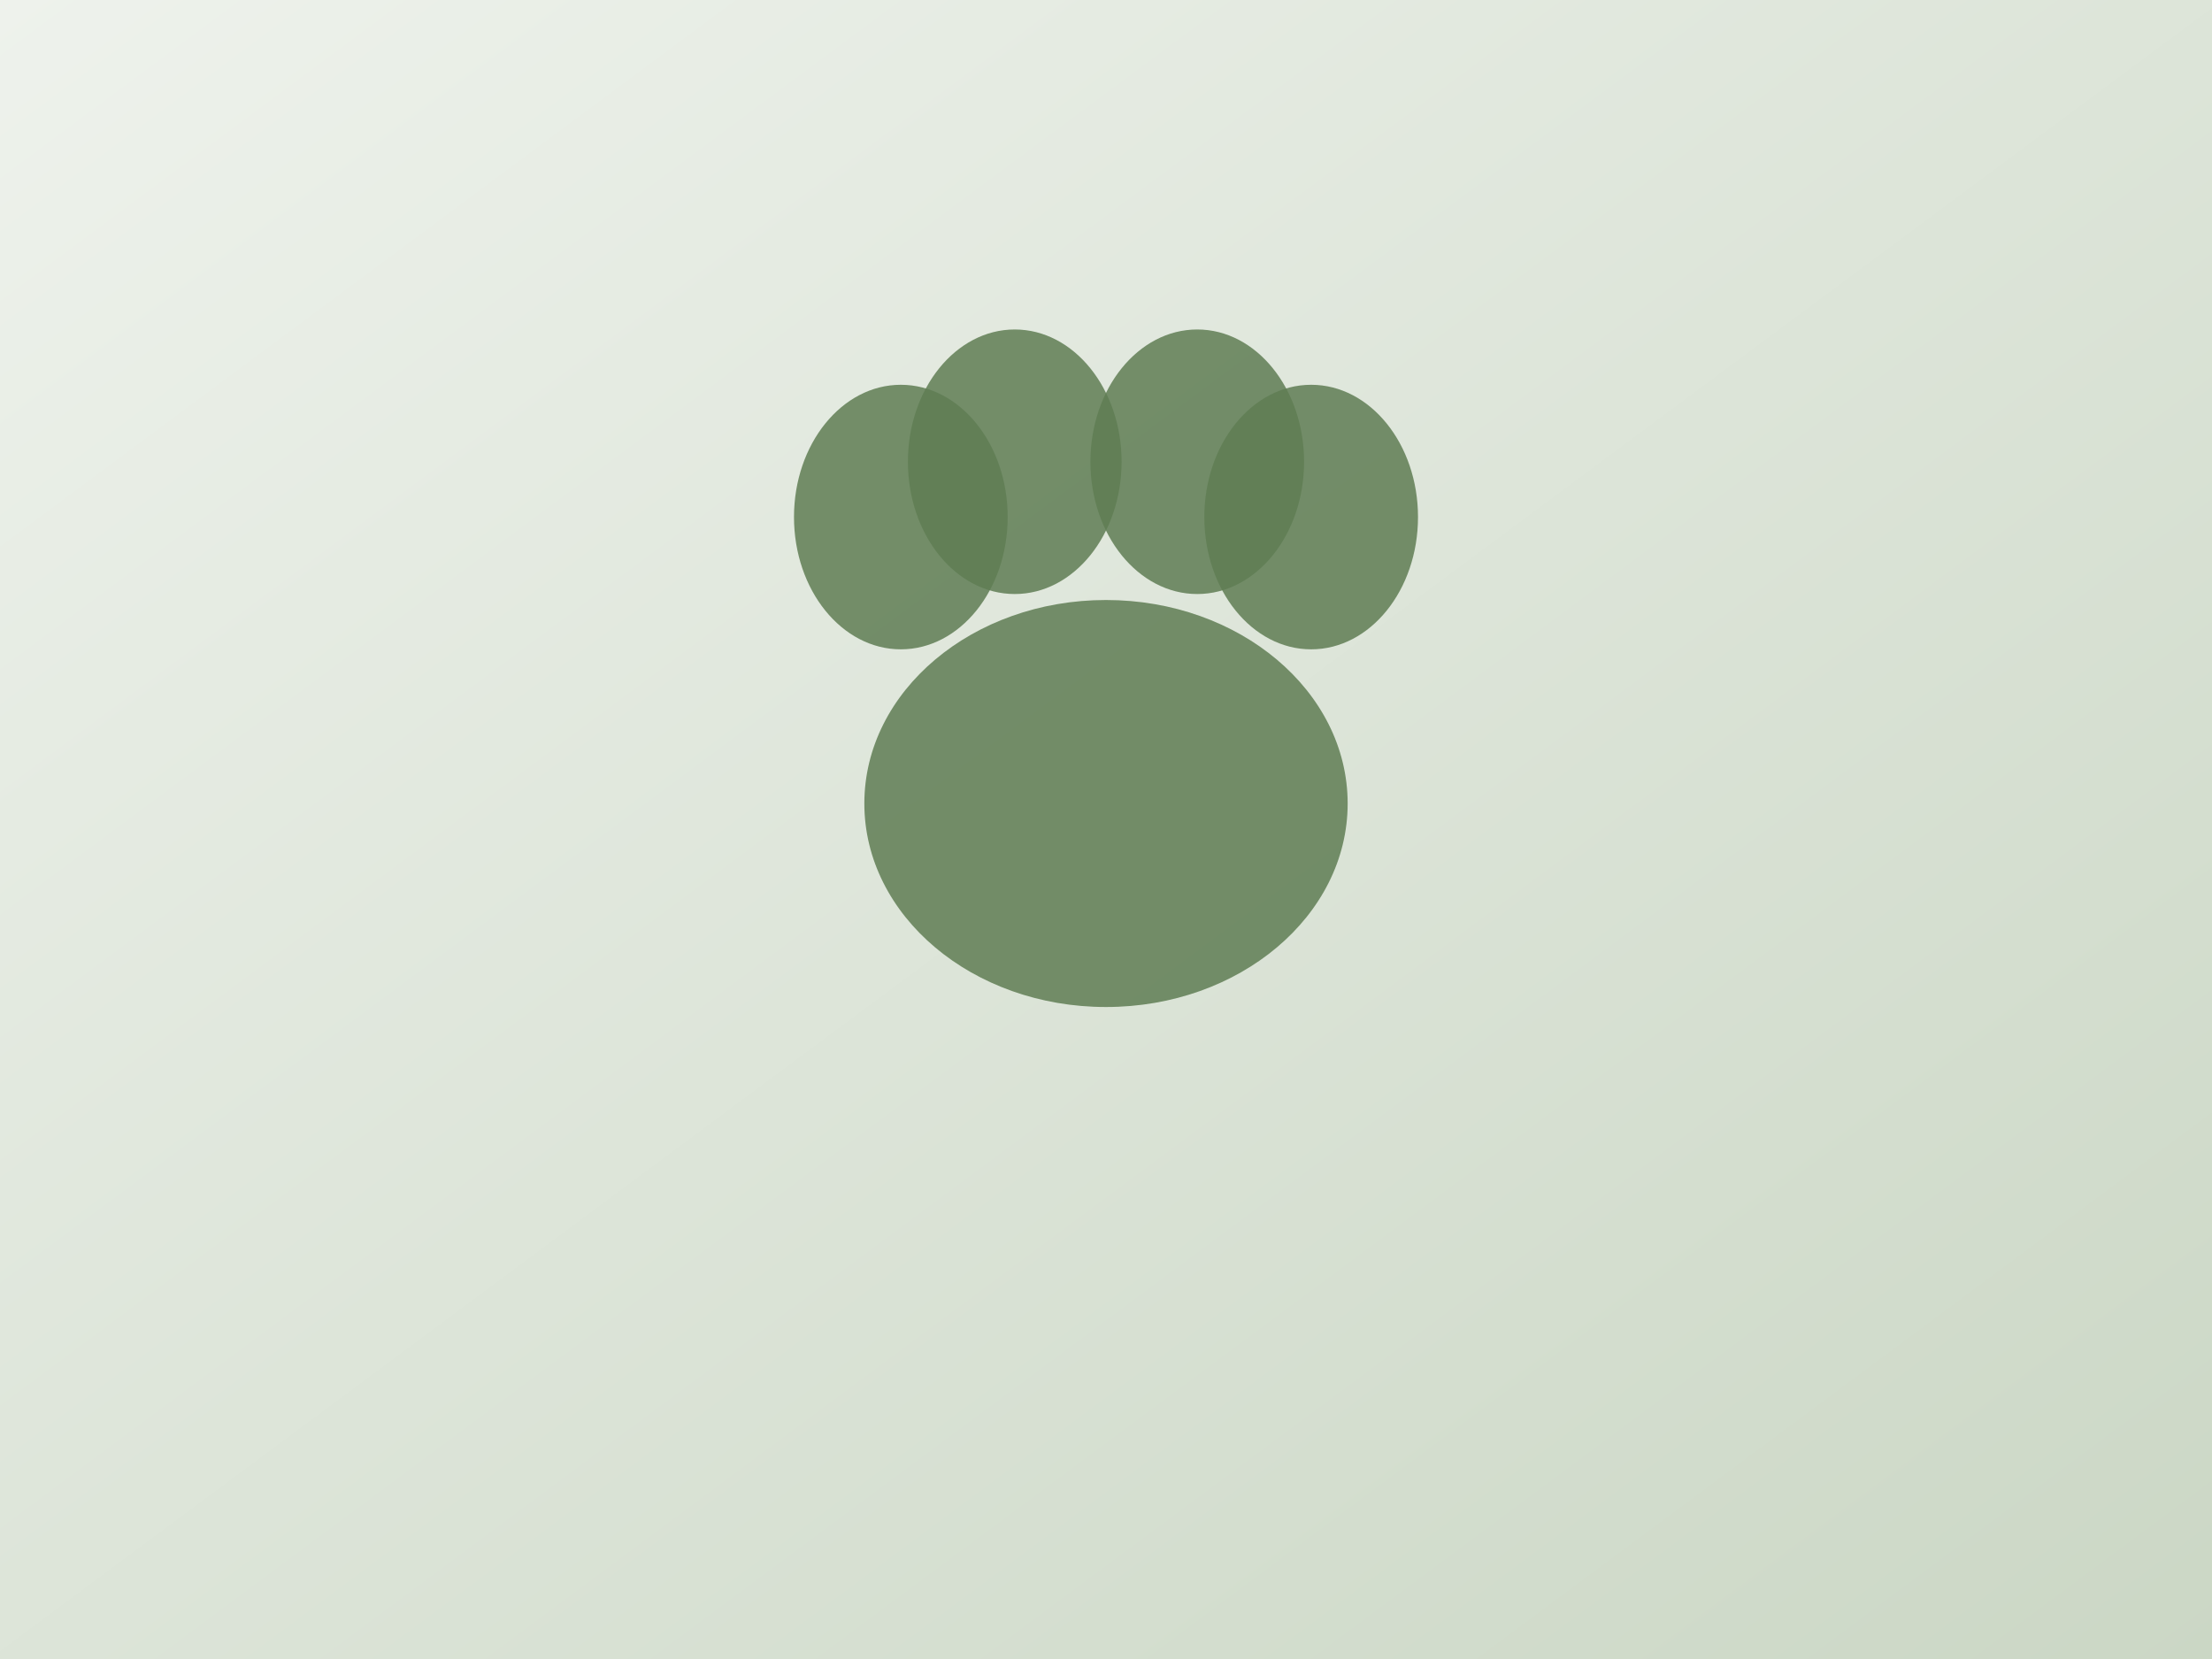
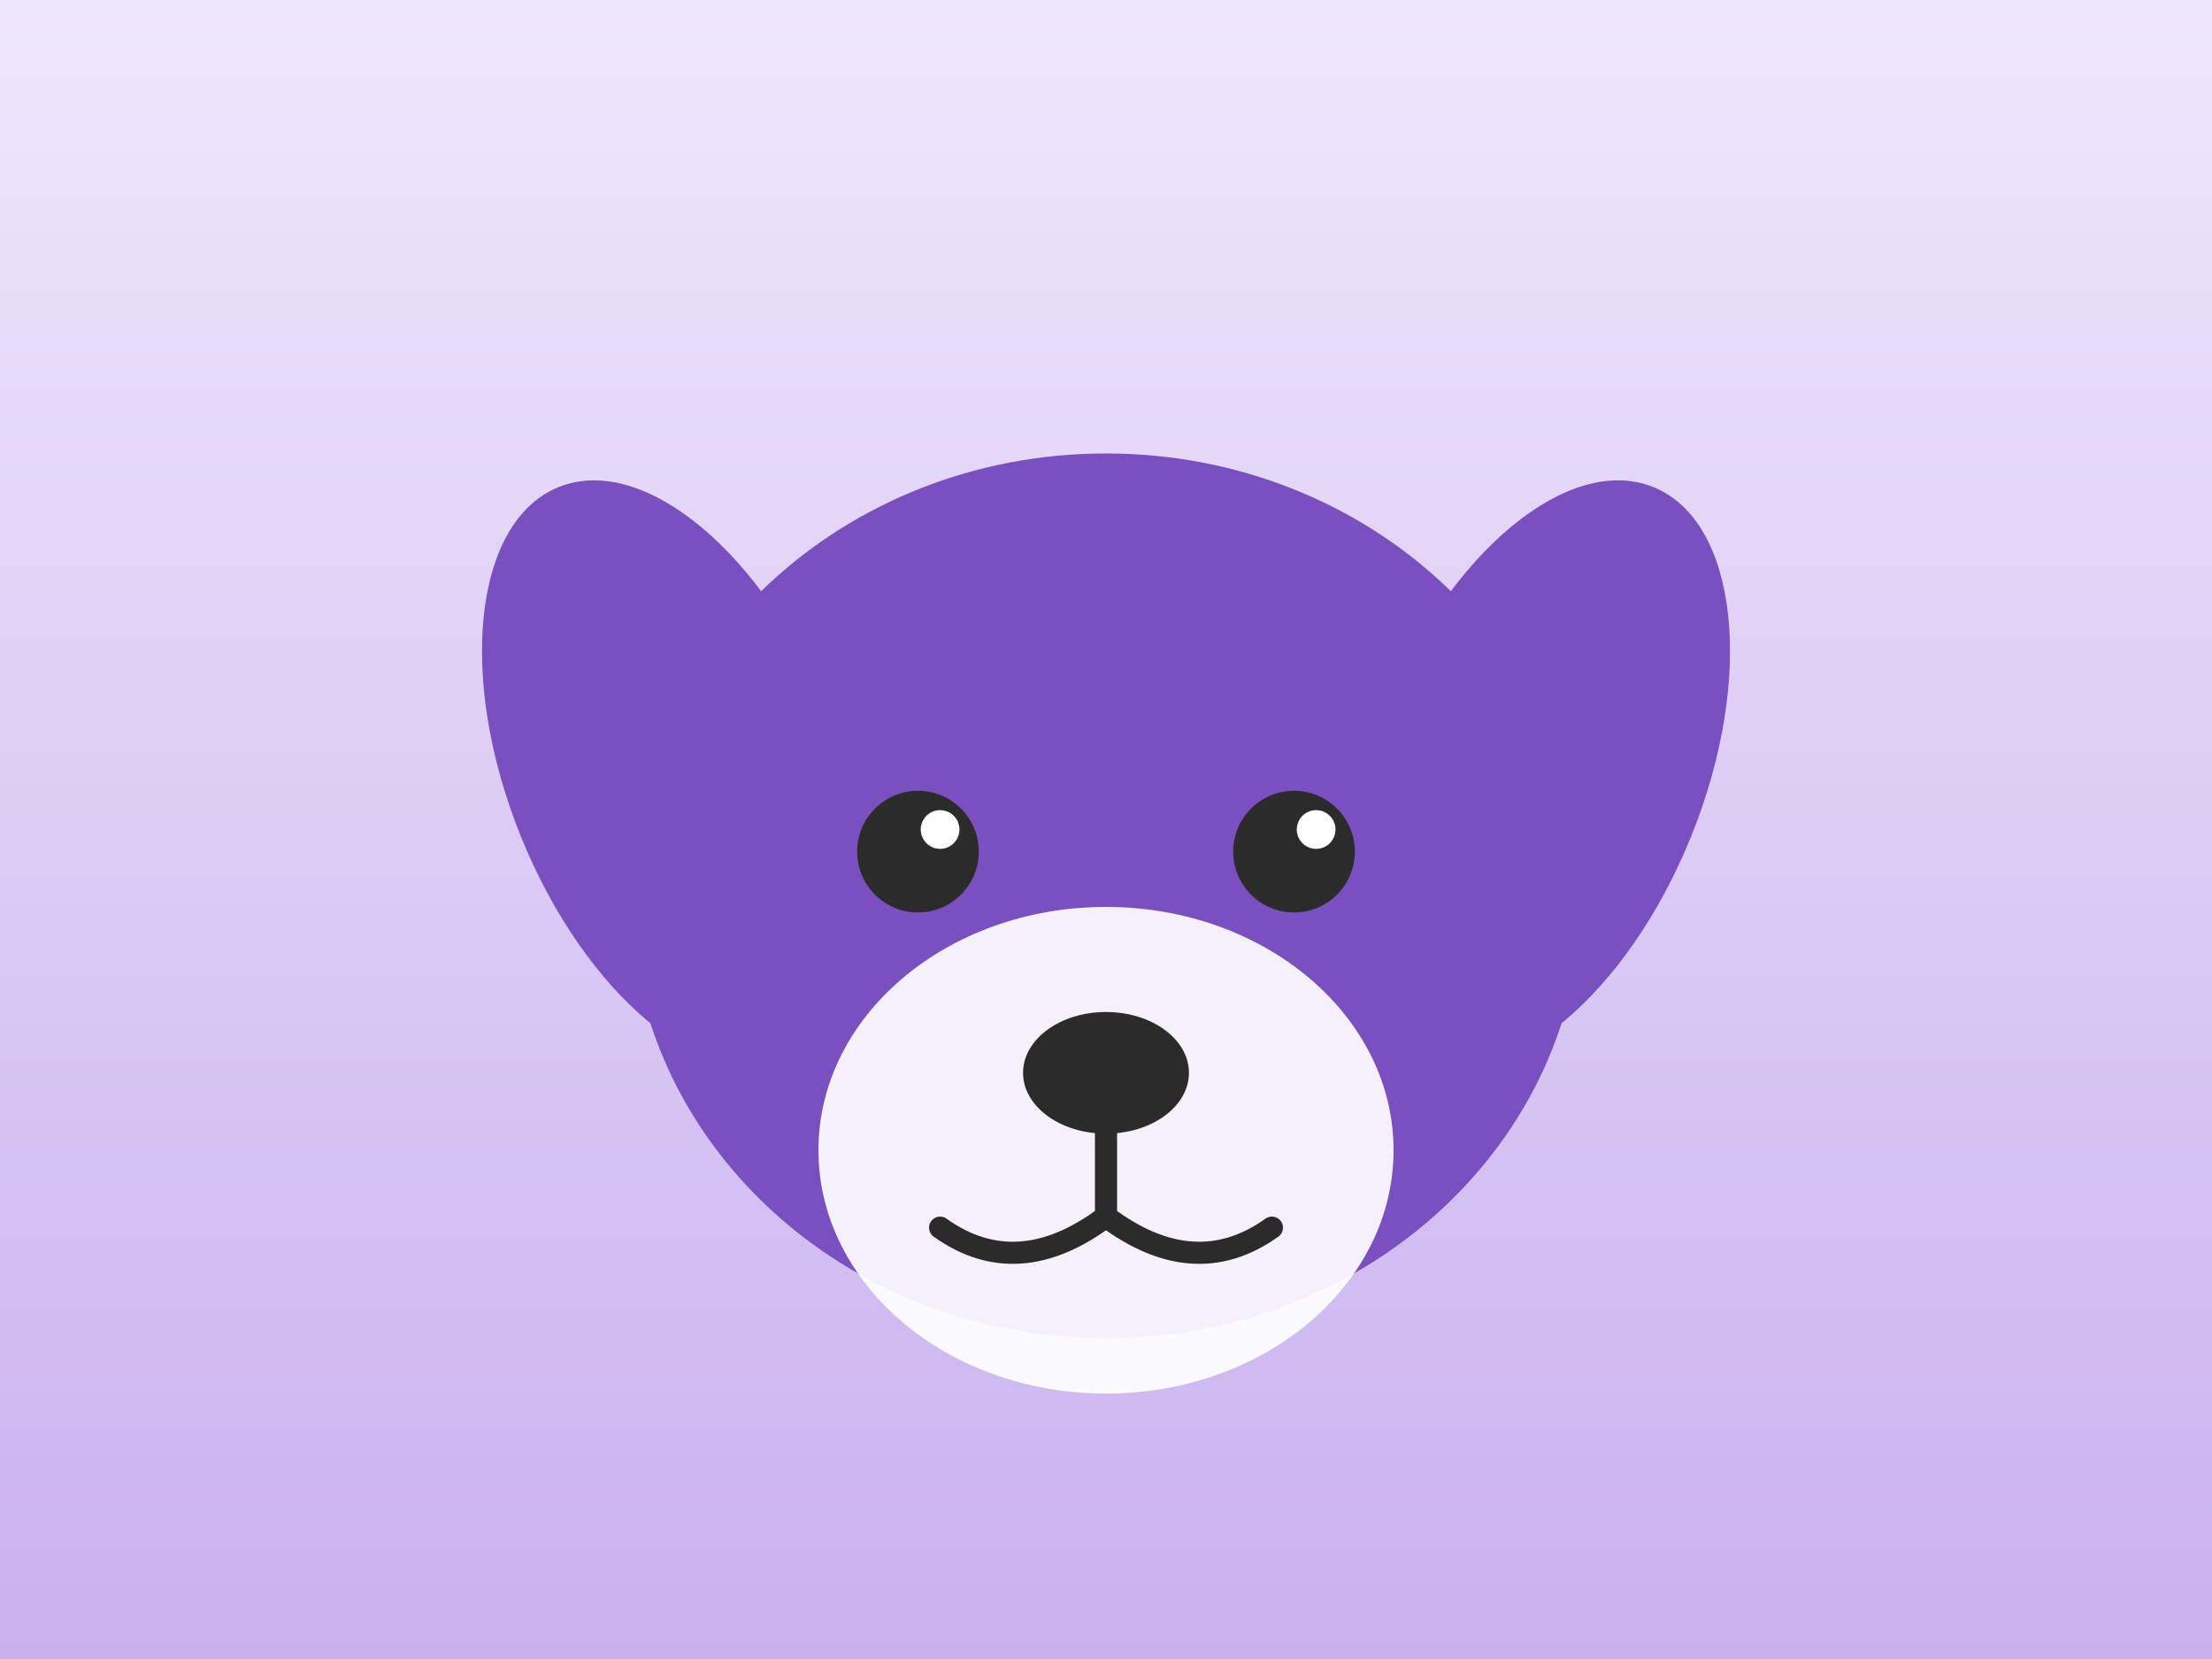
- <svg xmlns="http://www.w3.org/2000/svg" viewBox="0 0 400 300" width="400" height="300" role="img" aria-label="Foto de perro no disponible">
+ <svg xmlns="http://www.w3.org/2000/svg" viewBox="0 0 400 300" width="400" height="300" role="img" aria-label="Foto de perro de muestra">
  <defs>
-     <linearGradient id="g5" x1="0" y1="0" x2="1" y2="1">
-       <stop offset="0" stop-color="#eef2ec" />
-       <stop offset="1" stop-color="#cbd7c5" />
+     <linearGradient id="bg" x1="0" y1="0" x2="0" y2="1">
+       <stop offset="0" stop-color="#efe7fb" />
+       <stop offset="1" stop-color="#c9b1ef" />
    </linearGradient>
  </defs>
-   <rect width="400" height="300" fill="url(#g5)" />
-   <ellipse cx="200" cy="145.3" rx="43.7" ry="36.8" fill="#5f7d53" opacity="0.85" />
-   <ellipse cx="162.9" cy="93.5" rx="19.32" ry="23.92" fill="#5f7d53" opacity="0.85" />
-   <ellipse cx="183.5" cy="83.5" rx="19.32" ry="23.92" fill="#5f7d53" opacity="0.85" />
-   <ellipse cx="216.5" cy="83.5" rx="19.32" ry="23.92" fill="#5f7d53" opacity="0.85" />
-   <ellipse cx="237.1" cy="93.5" rx="19.32" ry="23.92" fill="#5f7d53" opacity="0.85" />
+   <rect width="400" height="300" fill="url(#bg)" />
+   <g transform="translate(200,168)">
+     <ellipse cx="-78" cy="-28" rx="30" ry="56" fill="#7a4fc0" transform="rotate(-22 -78 -28)" />
+     <ellipse cx="78" cy="-28" rx="30" ry="56" fill="#7a4fc0" transform="rotate(22 78 -28)" />
+     <ellipse cx="0" cy="-6" rx="86" ry="80" fill="#7a4fc0" />
+     <ellipse cx="0" cy="40" rx="52" ry="44" fill="#fff" opacity="0.92" />
+     <circle cx="-34" cy="-14" r="11" fill="#2b2b2b" />
+     <circle cx="34" cy="-14" r="11" fill="#2b2b2b" />
+     <circle cx="-30" cy="-18" r="3.5" fill="#fff" />
+     <circle cx="38" cy="-18" r="3.5" fill="#fff" />
+     <ellipse cx="0" cy="26" rx="15" ry="11" fill="#2b2b2b" />
+     <path d="M0 37 V52 M0 52 q-16 12 -30 2 M0 52 q16 12 30 2" stroke="#2b2b2b" stroke-width="4" fill="none" stroke-linecap="round" />
+   </g>
</svg>
